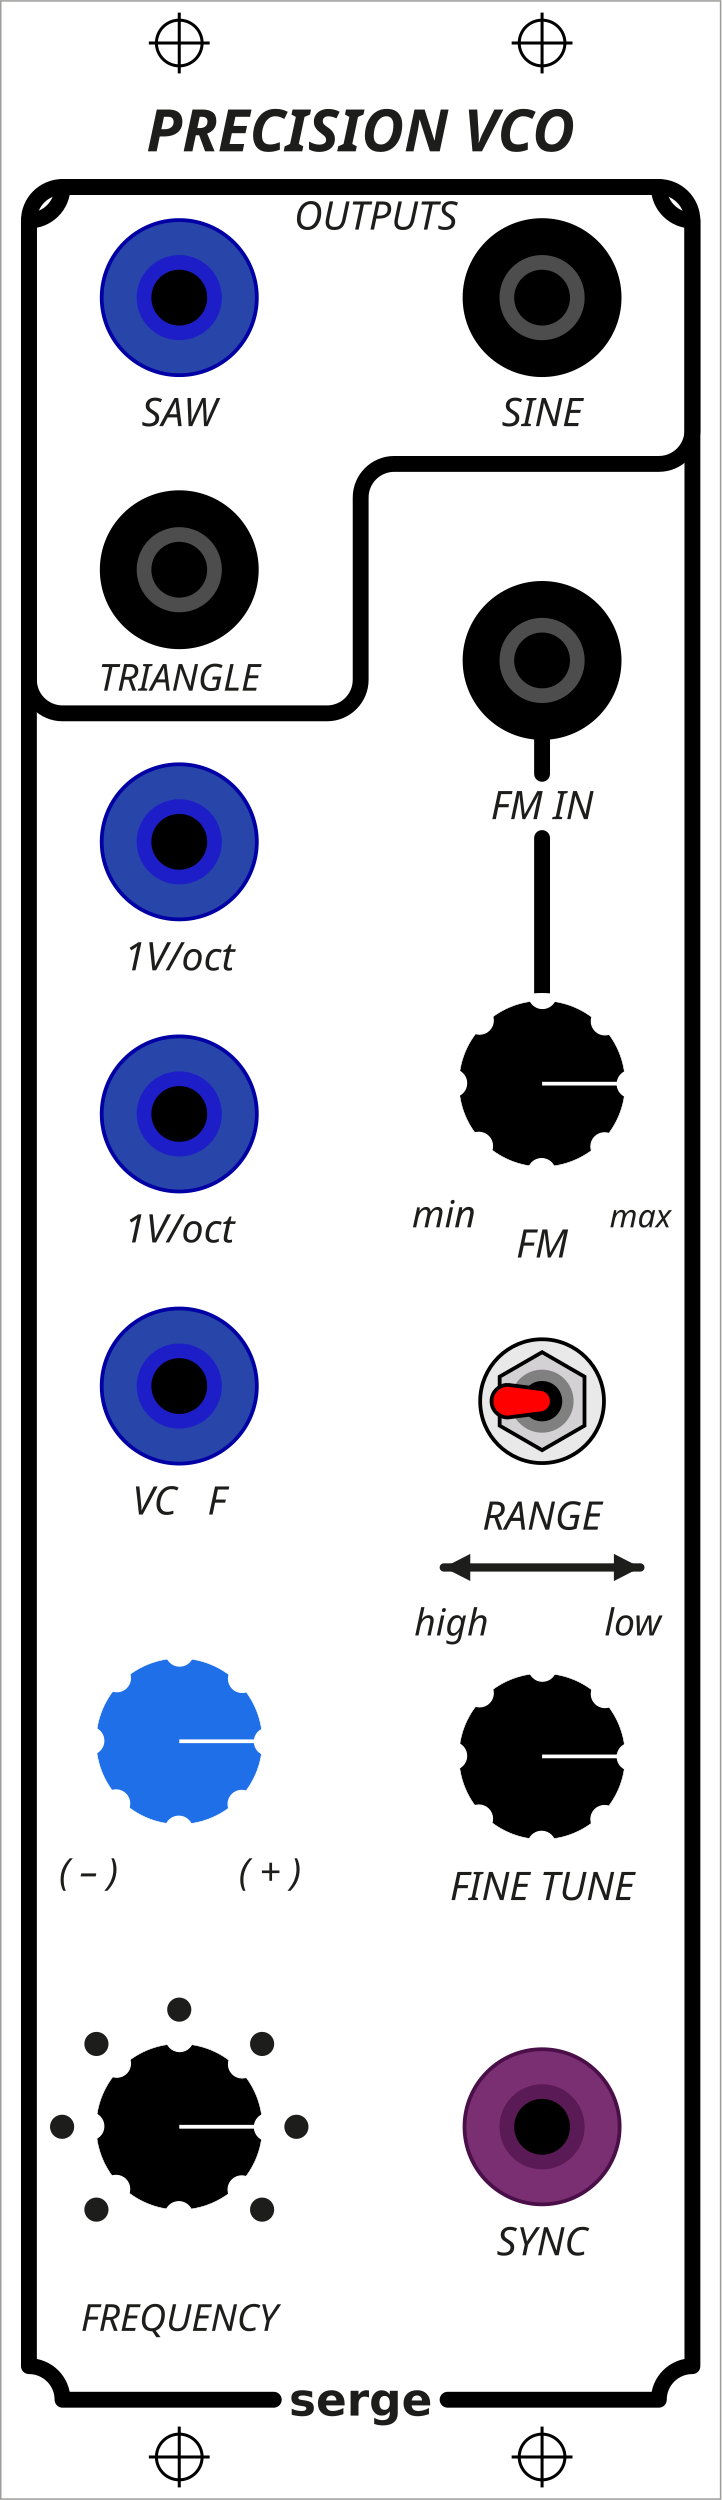
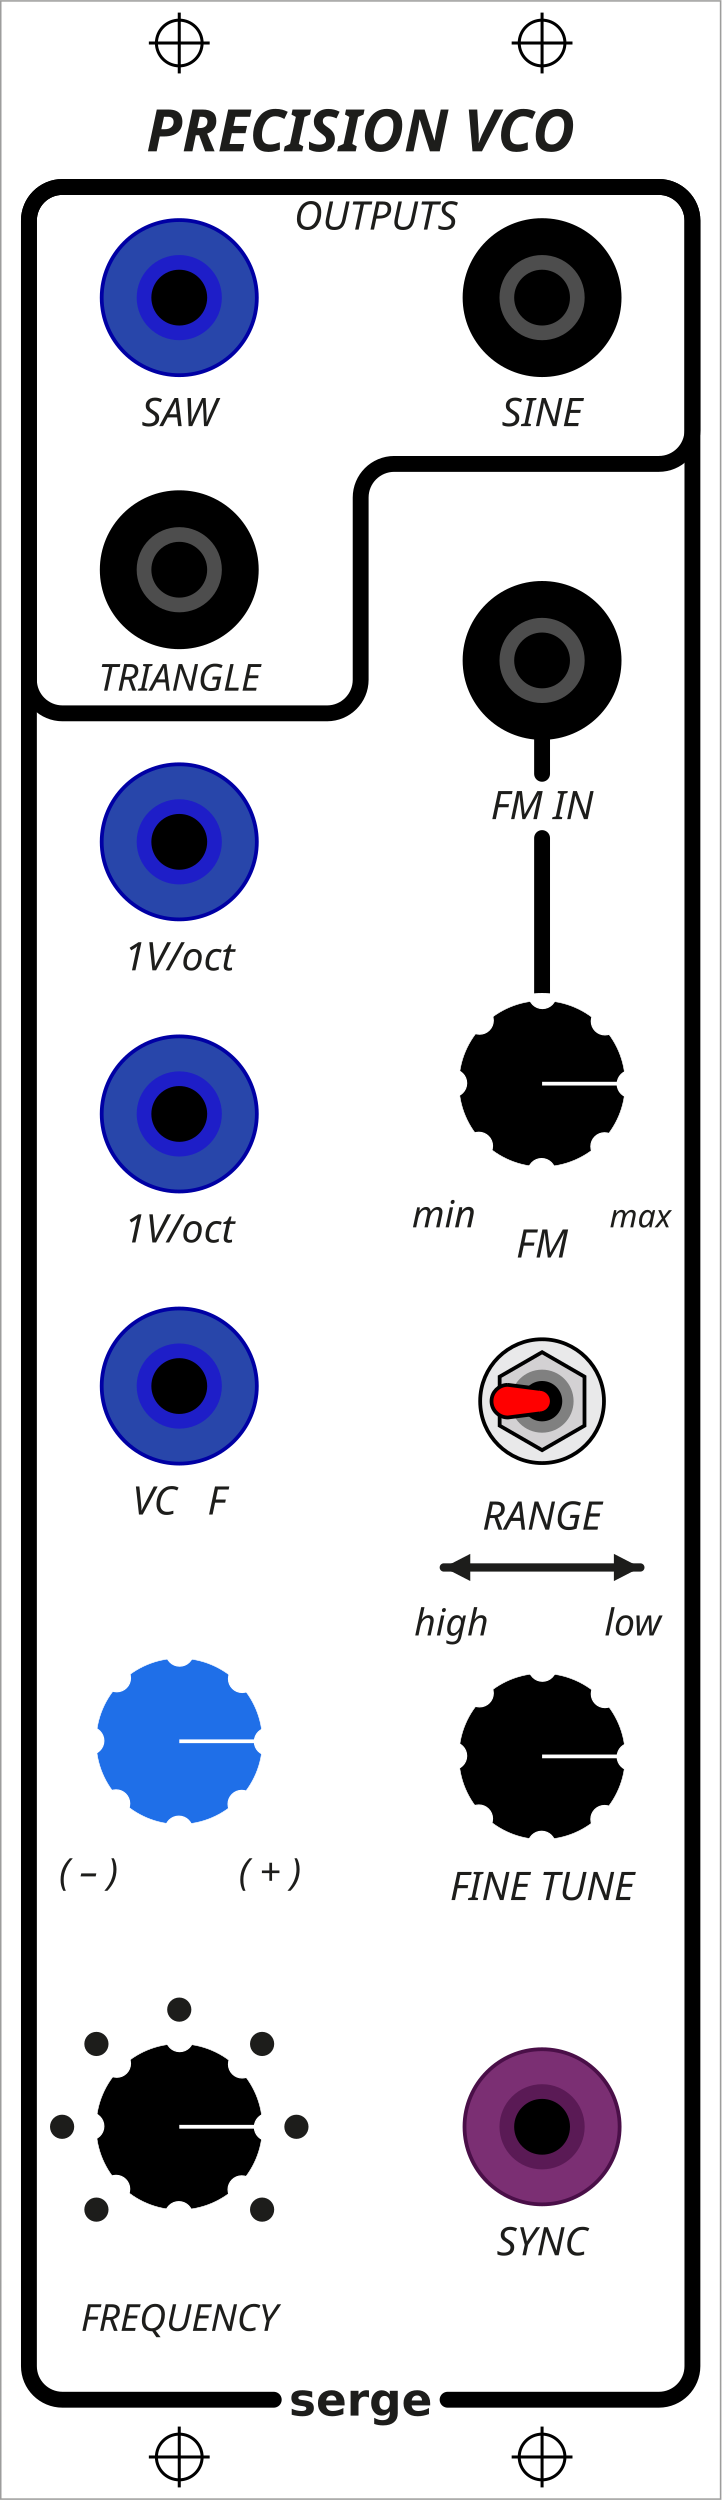
<svg xmlns="http://www.w3.org/2000/svg" xmlns:xlink="http://www.w3.org/1999/xlink" viewBox="0 0 190.866 661.417" height="6.89in" width="1.988in" xml:space="preserve" id="svg-serge" version="1.1">
  <defs id="defs-serge">
    <clipPath id="XMLID_3_-2-2-8-3-0-1-2">
      <use id="use7823-3-2-4-9-0-0" xlink:href="#XMLID_1_" x="0" y="0" width="100%" height="100%" />
    </clipPath>
    <circle id="XMLID_1_" cx="20.975" cy="20.926" r="18.024" />
  </defs>
  <g id="layer-Background">
    <rect id="background-white" x="0" y="0" width="190.866" height="661.417" style="fill:#ffffff;fill-opacity:1;stroke:none" />
    <rect x="0.2" y="0.2" width="190.466" height="661.017" style="fill:none;stroke:#9d9d9c;stroke-width:0.4" />
  </g>
  <g id="layer-Linework" transform="translate(-48.5669 -5.2913)">
-     <path d="M 167.000,640.221 L 222.890,640.221 A 8.89,8.89 0 0 1 231.780,631.332 L 231.780,63.611 A 8.89,8.89 0 0 1 222.890,54.721 L 65.110,54.721 A 8.89,8.89 0 0 1 56.220,63.611 L 56.220,631.332 A 8.89,8.89 0 0 1 65.110,640.221 L 121.000,640.221" style="display:inline;fill:none;stroke:#000000;stroke-width:4.2;stroke-linecap:round;stroke-linejoin:round" />
+     <path d="M 167.000,640.221 L 222.890,640.221 A 8.89,8.89 0 0 0 231.780,631.332 L 231.780,63.611 A 8.89,8.89 0 0 0 222.890,54.721 L 65.110,54.721 A 8.89,8.89 0 0 0 56.220,63.611 L 56.220,631.332 A 8.89,8.89 0 0 0 65.110,640.221 L 121.000,640.221" style="display:inline;fill:none;stroke:#000000;stroke-width:4.2;stroke-linecap:round;stroke-linejoin:round" />
    <text x="144.000" y="644.421" style="font-family:'Futura','Century Gothic','DejaVu Sans',sans-serif;font-weight:bold;font-size:12px;text-anchor:middle;fill:#1d1d1b">serge</text>
    <text x="144.0" y="45.291" style="font-variant:normal;font-weight:bold;font-stretch:normal;font-size:15.5px;font-family:Futura;-inkscape-font-specification:'Futura Bold';font-variant-ligatures:normal;font-variant-caps:normal;font-variant-numeric:normal;font-variant-east-asian:normal;text-align:center;writing-mode:lr-tb;text-anchor:middle;display:inline;fill:#1d1d1b;fill-opacity:1;fill-rule:nonzero;stroke:none;stroke-width:1.332;font-style:oblique">PRECISION VCO</text>
    <path d="M 56.22,63.611 A 8.89,8.89 0 0 1 65.11,54.721 L 222.89,54.721 A 8.89,8.89 0 0 1 231.78,63.611 L 231.78,119.11 A 8.89,8.89 0 0 1 222.89,128 L 152.89,128 A 8.89,8.89 0 0 0 144,136.89 L 144,185.11 A 8.89,8.89 0 0 1 135.11,194 L 65.11,194 A 8.89,8.89 0 0 1 56.22,185.11 Z" style="display:inline;fill:none;stroke:#000000;stroke-width:4.2;stroke-linecap:round;stroke-linejoin:round" />
    <text x="148.0" y="66" style="font-variant:normal;font-weight:normal;font-stretch:normal;font-size:10.42px;font-family:Futura;-inkscape-font-specification:'Futura Bold';font-variant-ligatures:normal;font-variant-caps:normal;font-variant-numeric:normal;font-variant-east-asian:normal;text-align:center;writing-mode:lr-tb;text-anchor:middle;display:inline;fill:#1d1d1b;fill-opacity:1;fill-rule:nonzero;stroke:none;stroke-width:1.332;font-style:oblique">OUTPUTS</text>
    <text x="96.0" y="118" style="font-variant:normal;font-weight:normal;font-stretch:normal;font-size:10.42px;font-family:Futura;-inkscape-font-specification:'Futura Bold';font-variant-ligatures:normal;font-variant-caps:normal;font-variant-numeric:normal;font-variant-east-asian:normal;text-align:center;writing-mode:lr-tb;text-anchor:middle;display:inline;fill:#1d1d1b;fill-opacity:1;fill-rule:nonzero;stroke:none;stroke-width:1.332;font-style:oblique">SAW</text>
    <text x="192.0" y="118" style="font-variant:normal;font-weight:normal;font-stretch:normal;font-size:10.42px;font-family:Futura;-inkscape-font-specification:'Futura Bold';font-variant-ligatures:normal;font-variant-caps:normal;font-variant-numeric:normal;font-variant-east-asian:normal;text-align:center;writing-mode:lr-tb;text-anchor:middle;display:inline;fill:#1d1d1b;fill-opacity:1;fill-rule:nonzero;stroke:none;stroke-width:1.332;font-style:oblique">SINE</text>
    <text x="96.0" y="188" style="font-variant:normal;font-weight:normal;font-stretch:normal;font-size:9.87px;font-family:Futura;-inkscape-font-specification:'Futura Bold';font-variant-ligatures:normal;font-variant-caps:normal;font-variant-numeric:normal;font-variant-east-asian:normal;text-align:center;writing-mode:lr-tb;text-anchor:middle;display:inline;fill:#1d1d1b;fill-opacity:1;fill-rule:nonzero;stroke:none;stroke-width:1.332;font-style:oblique">TRIANGLE</text>
    <text x="96.0" y="262" style="font-variant:normal;font-weight:normal;font-stretch:normal;font-size:10.42px;font-family:Futura;-inkscape-font-specification:'Futura Bold';font-variant-ligatures:normal;font-variant-caps:normal;font-variant-numeric:normal;font-variant-east-asian:normal;text-align:center;writing-mode:lr-tb;text-anchor:middle;display:inline;fill:#1d1d1b;fill-opacity:1;fill-rule:nonzero;stroke:none;stroke-width:1.332;font-style:oblique">1V/oct</text>
    <text x="96.0" y="334" style="font-variant:normal;font-weight:normal;font-stretch:normal;font-size:10.42px;font-family:Futura;-inkscape-font-specification:'Futura Bold';font-variant-ligatures:normal;font-variant-caps:normal;font-variant-numeric:normal;font-variant-east-asian:normal;text-align:center;writing-mode:lr-tb;text-anchor:middle;display:inline;fill:#1d1d1b;fill-opacity:1;fill-rule:nonzero;stroke:none;stroke-width:1.332;font-style:oblique">1V/oct</text>
    <text x="96.0" y="406" style="font-variant:normal;font-weight:normal;font-stretch:normal;font-size:10.42px;font-family:Futura;-inkscape-font-specification:'Futura Bold';font-variant-ligatures:normal;font-variant-caps:normal;font-variant-numeric:normal;font-variant-east-asian:normal;text-align:center;writing-mode:lr-tb;text-anchor:middle;display:inline;fill:#1d1d1b;fill-opacity:1;fill-rule:nonzero;stroke:none;stroke-width:1.332;font-style:oblique">VC   F</text>
    <path d="M 192.000,194.518 L 192.000,210.000" style="display:inline;fill:none;stroke:#000000;stroke-width:4.2;stroke-linecap:round;stroke-linejoin:round;stroke-dasharray:none;stroke-opacity:1" />
    <text x="192.0" y="222" style="font-variant:normal;font-weight:normal;font-stretch:normal;font-size:10.42px;font-family:Futura;-inkscape-font-specification:'Futura Bold';font-variant-ligatures:normal;font-variant-caps:normal;font-variant-numeric:normal;font-variant-east-asian:normal;text-align:center;writing-mode:lr-tb;text-anchor:middle;display:inline;fill:#1d1d1b;fill-opacity:1;fill-rule:nonzero;stroke:none;stroke-width:1.332;font-style:oblique">FM IN</text>
    <path d="M 192.000,227.000 L 192.000,279.372" style="display:inline;fill:none;stroke:#000000;stroke-width:4.2;stroke-linecap:round;stroke-linejoin:round;stroke-dasharray:none;stroke-opacity:1" />
    <text x="166.0" y="330" style="font-variant:normal;font-weight:normal;font-stretch:normal;font-size:9.87px;font-family:Futura;-inkscape-font-specification:'Futura Bold';font-variant-ligatures:normal;font-variant-caps:normal;font-variant-numeric:normal;font-variant-east-asian:normal;text-align:center;writing-mode:lr-tb;text-anchor:middle;display:inline;fill:#1d1d1b;fill-opacity:1;fill-rule:nonzero;stroke:none;stroke-width:1.332;font-style:oblique">min</text>
    <text x="192.0" y="338" style="font-variant:normal;font-weight:normal;font-stretch:normal;font-size:10.42px;font-family:Futura;-inkscape-font-specification:'Futura Bold';font-variant-ligatures:normal;font-variant-caps:normal;font-variant-numeric:normal;font-variant-east-asian:normal;text-align:center;writing-mode:lr-tb;text-anchor:middle;display:inline;fill:#1d1d1b;fill-opacity:1;fill-rule:nonzero;stroke:none;stroke-width:1.332;font-style:oblique">FM</text>
    <text x="218.0" y="330" style="font-variant:normal;font-weight:normal;font-stretch:normal;font-size:8.47px;font-family:Futura;-inkscape-font-specification:'Futura Bold';font-variant-ligatures:normal;font-variant-caps:normal;font-variant-numeric:normal;font-variant-east-asian:normal;text-align:center;writing-mode:lr-tb;text-anchor:middle;display:inline;fill:#1d1d1b;fill-opacity:1;fill-rule:nonzero;stroke:none;stroke-width:1.332;font-style:oblique">max</text>
    <text x="192.0" y="410" style="font-variant:normal;font-weight:normal;font-stretch:normal;font-size:10.42px;font-family:Futura;-inkscape-font-specification:'Futura Bold';font-variant-ligatures:normal;font-variant-caps:normal;font-variant-numeric:normal;font-variant-east-asian:normal;text-align:center;writing-mode:lr-tb;text-anchor:middle;display:inline;fill:#1d1d1b;fill-opacity:1;fill-rule:nonzero;stroke:none;stroke-width:1.332;font-style:oblique">RANGE</text>
    <path d="M 166.00,420.00 L 218.00,420.00" style="display:inline;fill:none;stroke:#1d1d1b;stroke-width:2.2;stroke-linecap:round;stroke-linejoin:round" />
    <path d="M 218.00,420.00 L 211.00,423.60 L 211.00,416.40 Z" style="fill:#1d1d1b;stroke:none" />
    <path d="M 166.00,420.00 L 173.00,416.40 L 173.00,423.60 Z" style="fill:#1d1d1b;stroke:none" />
    <text x="168.0" y="438" style="font-variant:normal;font-weight:normal;font-stretch:normal;font-size:9.87px;font-family:Futura;-inkscape-font-specification:'Futura Bold';font-variant-ligatures:normal;font-variant-caps:normal;font-variant-numeric:normal;font-variant-east-asian:normal;text-align:center;writing-mode:lr-tb;text-anchor:middle;display:inline;fill:#1d1d1b;fill-opacity:1;fill-rule:nonzero;stroke:none;stroke-width:1.332;font-style:oblique">high</text>
    <text x="216.0" y="438" style="font-variant:normal;font-weight:normal;font-stretch:normal;font-size:9.87px;font-family:Futura;-inkscape-font-specification:'Futura Bold';font-variant-ligatures:normal;font-variant-caps:normal;font-variant-numeric:normal;font-variant-east-asian:normal;text-align:center;writing-mode:lr-tb;text-anchor:middle;display:inline;fill:#1d1d1b;fill-opacity:1;fill-rule:nonzero;stroke:none;stroke-width:1.332;font-style:oblique">low</text>
    <text x="72.0" y="504" style="font-variant:normal;font-weight:normal;font-stretch:normal;font-size:9.87px;font-family:Futura;-inkscape-font-specification:'Futura Bold';font-variant-ligatures:normal;font-variant-caps:normal;font-variant-numeric:normal;font-variant-east-asian:normal;text-align:center;writing-mode:lr-tb;text-anchor:middle;display:inline;fill:#1d1d1b;fill-opacity:1;fill-rule:nonzero;stroke:none;stroke-width:1.332;font-style:oblique">( – )</text>
    <text x="120.0" y="504" style="font-variant:normal;font-weight:normal;font-stretch:normal;font-size:9.87px;font-family:Futura;-inkscape-font-specification:'Futura Bold';font-variant-ligatures:normal;font-variant-caps:normal;font-variant-numeric:normal;font-variant-east-asian:normal;text-align:center;writing-mode:lr-tb;text-anchor:middle;display:inline;fill:#1d1d1b;fill-opacity:1;fill-rule:nonzero;stroke:none;stroke-width:1.332;font-style:oblique">( + )</text>
    <text x="192.0" y="508" style="font-variant:normal;font-weight:normal;font-stretch:normal;font-size:10.42px;font-family:Futura;-inkscape-font-specification:'Futura Bold';font-variant-ligatures:normal;font-variant-caps:normal;font-variant-numeric:normal;font-variant-east-asian:normal;text-align:center;writing-mode:lr-tb;text-anchor:middle;display:inline;fill:#1d1d1b;fill-opacity:1;fill-rule:nonzero;stroke:none;stroke-width:1.332;font-style:oblique">FINE TUNE</text>
    <circle cx="74.08" cy="589.92" r="3.2" style="fill:#1d1d1b;stroke:none" />
    <circle cx="65.00" cy="568.00" r="3.2" style="fill:#1d1d1b;stroke:none" />
    <circle cx="74.08" cy="546.08" r="3.2" style="fill:#1d1d1b;stroke:none" />
    <circle cx="96.00" cy="537.00" r="3.2" style="fill:#1d1d1b;stroke:none" />
    <circle cx="117.92" cy="546.08" r="3.2" style="fill:#1d1d1b;stroke:none" />
    <circle cx="127.00" cy="568.00" r="3.2" style="fill:#1d1d1b;stroke:none" />
    <circle cx="117.92" cy="589.92" r="3.2" style="fill:#1d1d1b;stroke:none" />
    <text x="96.0" y="622" style="font-variant:normal;font-weight:normal;font-stretch:normal;font-size:9.87px;font-family:Futura;-inkscape-font-specification:'Futura Bold';font-variant-ligatures:normal;font-variant-caps:normal;font-variant-numeric:normal;font-variant-east-asian:normal;text-align:center;writing-mode:lr-tb;text-anchor:middle;display:inline;fill:#1d1d1b;fill-opacity:1;fill-rule:nonzero;stroke:none;stroke-width:1.332;font-style:oblique">FREQUENCY</text>
    <text x="192.0" y="602" style="font-variant:normal;font-weight:normal;font-stretch:normal;font-size:10.42px;font-family:Futura;-inkscape-font-specification:'Futura Bold';font-variant-ligatures:normal;font-variant-caps:normal;font-variant-numeric:normal;font-variant-east-asian:normal;text-align:center;writing-mode:lr-tb;text-anchor:middle;display:inline;fill:#1d1d1b;fill-opacity:1;fill-rule:nonzero;stroke:none;stroke-width:1.332;font-style:oblique">SYNC</text>
  </g>
  <g id="layer-XXX" transform="translate(-48.5669 -5.2913)">
    <g transform="matrix(1,0,0,1,-95.95958,-72.1832)">
      <g style="display:inline" id="g46362-5-5-s1" transform="matrix(1.333333,0,0,-1.333333,-192.0404,468.1833)">
        <g transform="matrix(1,0,0,0.997611,0,504)" id="g46352-9-9-s1">
          <path id="path46350-9-1-s1" style="fill:none;stroke:#1d1d1b;stroke-width:1.802;stroke-linecap:butt;stroke-linejoin:miter;stroke-miterlimit:8.825;stroke-dasharray:none;stroke-opacity:1" d="m 282.828,-265.474 10.344,-10.345" />
        </g>
        <g id="g46360-2-3-s1">
          <g id="g46358-5-2-s1">
            <g transform="matrix(1,0,0,0.997611,0,504)" id="g46356-6-0-s1">
              <path id="path46354-1-9-s1" style="fill:none;stroke:#1d1d1b;stroke-width:1.802;stroke-linecap:butt;stroke-linejoin:miter;stroke-miterlimit:8.825;stroke-dasharray:none;stroke-opacity:1" d="m 293.172,-265.474 -10.344,-10.345" />
            </g>
          </g>
        </g>
      </g>
    </g>
    <g transform="matrix(1,0,0,1,0.04042,-72.1832)">
      <g style="display:inline" id="g46362-5-5-s3" transform="matrix(1.333333,0,0,-1.333333,-192.0404,468.1833)">
        <g transform="matrix(1,0,0,0.997611,0,504)" id="g46352-9-9-s3">
          <path id="path46350-9-1-s3" style="fill:none;stroke:#1d1d1b;stroke-width:1.802;stroke-linecap:butt;stroke-linejoin:miter;stroke-miterlimit:8.825;stroke-dasharray:none;stroke-opacity:1" d="m 282.828,-265.474 10.344,-10.345" />
        </g>
        <g id="g46360-2-3-s3">
          <g id="g46358-5-2-s3">
            <g transform="matrix(1,0,0,0.997611,0,504)" id="g46356-6-0-s3">
              <path id="path46354-1-9-s3" style="fill:none;stroke:#1d1d1b;stroke-width:1.802;stroke-linecap:butt;stroke-linejoin:miter;stroke-miterlimit:8.825;stroke-dasharray:none;stroke-opacity:1" d="m 293.172,-265.474 -10.344,-10.345" />
            </g>
          </g>
        </g>
      </g>
    </g>
    <g transform="matrix(1,0,0,1,-95.95958,-0.183198)">
      <g style="display:inline" id="g46362-5-5-s5" transform="matrix(1.333333,0,0,-1.333333,-192.0404,468.1833)">
        <g transform="matrix(1,0,0,0.997611,0,504)" id="g46352-9-9-s5">
          <path id="path46350-9-1-s5" style="fill:none;stroke:#1d1d1b;stroke-width:1.802;stroke-linecap:butt;stroke-linejoin:miter;stroke-miterlimit:8.825;stroke-dasharray:none;stroke-opacity:1" d="m 282.828,-265.474 10.344,-10.345" />
        </g>
        <g id="g46360-2-3-s5">
          <g id="g46358-5-2-s5">
            <g transform="matrix(1,0,0,0.997611,0,504)" id="g46356-6-0-s5">
              <path id="path46354-1-9-s5" style="fill:none;stroke:#1d1d1b;stroke-width:1.802;stroke-linecap:butt;stroke-linejoin:miter;stroke-miterlimit:8.825;stroke-dasharray:none;stroke-opacity:1" d="m 293.172,-265.474 -10.344,-10.345" />
            </g>
          </g>
        </g>
      </g>
    </g>
    <g transform="matrix(1,0,0,1,-95.95958,71.8168)">
      <g style="display:inline" id="g46362-5-5-s7" transform="matrix(1.333333,0,0,-1.333333,-192.0404,468.1833)">
        <g transform="matrix(1,0,0,0.997611,0,504)" id="g46352-9-9-s7">
          <path id="path46350-9-1-s7" style="fill:none;stroke:#1d1d1b;stroke-width:1.802;stroke-linecap:butt;stroke-linejoin:miter;stroke-miterlimit:8.825;stroke-dasharray:none;stroke-opacity:1" d="m 282.828,-265.474 10.344,-10.345" />
        </g>
        <g id="g46360-2-3-s7">
          <g id="g46358-5-2-s7">
            <g transform="matrix(1,0,0,0.997611,0,504)" id="g46356-6-0-s7">
              <path id="path46354-1-9-s7" style="fill:none;stroke:#1d1d1b;stroke-width:1.802;stroke-linecap:butt;stroke-linejoin:miter;stroke-miterlimit:8.825;stroke-dasharray:none;stroke-opacity:1" d="m 293.172,-265.474 -10.344,-10.345" />
            </g>
          </g>
        </g>
      </g>
    </g>
    <g transform="matrix(1,0,0,1,-95.95958,143.8168)">
      <g style="display:inline" id="g46362-5-5-s9" transform="matrix(1.333333,0,0,-1.333333,-192.0404,468.1833)">
        <g transform="matrix(1,0,0,0.997611,0,504)" id="g46352-9-9-s9">
          <path id="path46350-9-1-s9" style="fill:none;stroke:#1d1d1b;stroke-width:1.802;stroke-linecap:butt;stroke-linejoin:miter;stroke-miterlimit:8.825;stroke-dasharray:none;stroke-opacity:1" d="m 282.828,-265.474 10.344,-10.345" />
        </g>
        <g id="g46360-2-3-s9">
          <g id="g46358-5-2-s9">
            <g transform="matrix(1,0,0,0.997611,0,504)" id="g46356-6-0-s9">
              <path id="path46354-1-9-s9" style="fill:none;stroke:#1d1d1b;stroke-width:1.802;stroke-linecap:butt;stroke-linejoin:miter;stroke-miterlimit:8.825;stroke-dasharray:none;stroke-opacity:1" d="m 293.172,-265.474 -10.344,-10.345" />
            </g>
          </g>
        </g>
      </g>
    </g>
    <g transform="matrix(1,0,0,1,-95.95958,215.8168)">
      <g style="display:inline" id="g46362-5-5-s11" transform="matrix(1.333333,0,0,-1.333333,-192.0404,468.1833)">
        <g transform="matrix(1,0,0,0.997611,0,504)" id="g46352-9-9-s11">
          <path id="path46350-9-1-s11" style="fill:none;stroke:#1d1d1b;stroke-width:1.802;stroke-linecap:butt;stroke-linejoin:miter;stroke-miterlimit:8.825;stroke-dasharray:none;stroke-opacity:1" d="m 282.828,-265.474 10.344,-10.345" />
        </g>
        <g id="g46360-2-3-s11">
          <g id="g46358-5-2-s11">
            <g transform="matrix(1,0,0,0.997611,0,504)" id="g46356-6-0-s11">
              <path id="path46354-1-9-s11" style="fill:none;stroke:#1d1d1b;stroke-width:1.802;stroke-linecap:butt;stroke-linejoin:miter;stroke-miterlimit:8.825;stroke-dasharray:none;stroke-opacity:1" d="m 293.172,-265.474 -10.344,-10.345" />
            </g>
          </g>
        </g>
      </g>
    </g>
    <g transform="matrix(1,0,0,1,0.04042,23.8168)">
      <g style="display:inline" id="g46362-5-5-s13" transform="matrix(1.333333,0,0,-1.333333,-192.0404,468.1833)">
        <g transform="matrix(1,0,0,0.997611,0,504)" id="g46352-9-9-s13">
          <path id="path46350-9-1-s13" style="fill:none;stroke:#1d1d1b;stroke-width:1.802;stroke-linecap:butt;stroke-linejoin:miter;stroke-miterlimit:8.825;stroke-dasharray:none;stroke-opacity:1" d="m 282.828,-265.474 10.344,-10.345" />
        </g>
        <g id="g46360-2-3-s13">
          <g id="g46358-5-2-s13">
            <g transform="matrix(1,0,0,0.997611,0,504)" id="g46356-6-0-s13">
              <path id="path46354-1-9-s13" style="fill:none;stroke:#1d1d1b;stroke-width:1.802;stroke-linecap:butt;stroke-linejoin:miter;stroke-miterlimit:8.825;stroke-dasharray:none;stroke-opacity:1" d="m 293.172,-265.474 -10.344,-10.345" />
            </g>
          </g>
        </g>
      </g>
    </g>
    <g transform="matrix(1,0,0,1,0.04042,135.8168)">
      <g style="display:inline" id="g46362-5-5-s15" transform="matrix(1.333333,0,0,-1.333333,-192.0404,468.1833)">
        <g transform="matrix(1,0,0,0.997611,0,504)" id="g46352-9-9-s15">
          <path id="path46350-9-1-s15" style="fill:none;stroke:#1d1d1b;stroke-width:1.802;stroke-linecap:butt;stroke-linejoin:miter;stroke-miterlimit:8.825;stroke-dasharray:none;stroke-opacity:1" d="m 282.828,-265.474 10.344,-10.345" />
        </g>
        <g id="g46360-2-3-s15">
          <g id="g46358-5-2-s15">
            <g transform="matrix(1,0,0,0.997611,0,504)" id="g46356-6-0-s15">
              <path id="path46354-1-9-s15" style="fill:none;stroke:#1d1d1b;stroke-width:1.802;stroke-linecap:butt;stroke-linejoin:miter;stroke-miterlimit:8.825;stroke-dasharray:none;stroke-opacity:1" d="m 293.172,-265.474 -10.344,-10.345" />
            </g>
          </g>
        </g>
      </g>
    </g>
    <g transform="matrix(1,0,0,1,0.04042,219.8168)">
      <g style="display:inline" id="g46362-5-5-s17" transform="matrix(1.333333,0,0,-1.333333,-192.0404,468.1833)">
        <g transform="matrix(1,0,0,0.997611,0,504)" id="g46352-9-9-s17">
          <path id="path46350-9-1-s17" style="fill:none;stroke:#1d1d1b;stroke-width:1.802;stroke-linecap:butt;stroke-linejoin:miter;stroke-miterlimit:8.825;stroke-dasharray:none;stroke-opacity:1" d="m 282.828,-265.474 10.344,-10.345" />
        </g>
        <g id="g46360-2-3-s17">
          <g id="g46358-5-2-s17">
            <g transform="matrix(1,0,0,0.997611,0,504)" id="g46356-6-0-s17">
              <path id="path46354-1-9-s17" style="fill:none;stroke:#1d1d1b;stroke-width:1.802;stroke-linecap:butt;stroke-linejoin:miter;stroke-miterlimit:8.825;stroke-dasharray:none;stroke-opacity:1" d="m 293.172,-265.474 -10.344,-10.345" />
            </g>
          </g>
        </g>
      </g>
    </g>
    <g transform="matrix(1,0,0,1,-95.95958,309.8168)">
      <g style="display:inline" id="g46362-5-5-s19" transform="matrix(1.333333,0,0,-1.333333,-192.0404,468.1833)">
        <g transform="matrix(1,0,0,0.997611,0,504)" id="g46352-9-9-s19">
          <path id="path46350-9-1-s19" style="fill:none;stroke:#1d1d1b;stroke-width:1.802;stroke-linecap:butt;stroke-linejoin:miter;stroke-miterlimit:8.825;stroke-dasharray:none;stroke-opacity:1" d="m 282.828,-265.474 10.344,-10.345" />
        </g>
        <g id="g46360-2-3-s19">
          <g id="g46358-5-2-s19">
            <g transform="matrix(1,0,0,0.997611,0,504)" id="g46356-6-0-s19">
              <path id="path46354-1-9-s19" style="fill:none;stroke:#1d1d1b;stroke-width:1.802;stroke-linecap:butt;stroke-linejoin:miter;stroke-miterlimit:8.825;stroke-dasharray:none;stroke-opacity:1" d="m 293.172,-265.474 -10.344,-10.345" />
            </g>
          </g>
        </g>
      </g>
    </g>
    <g transform="matrix(1,0,0,1,0.04042,313.8168)">
      <g style="display:inline" id="g46362-5-5-s21" transform="matrix(1.333333,0,0,-1.333333,-192.0404,468.1833)">
        <g transform="matrix(1,0,0,0.997611,0,504)" id="g46352-9-9-s21">
          <path id="path46350-9-1-s21" style="fill:none;stroke:#1d1d1b;stroke-width:1.802;stroke-linecap:butt;stroke-linejoin:miter;stroke-miterlimit:8.825;stroke-dasharray:none;stroke-opacity:1" d="m 282.828,-265.474 10.344,-10.345" />
        </g>
        <g id="g46360-2-3-s21">
          <g id="g46358-5-2-s21">
            <g transform="matrix(1,0,0,0.997611,0,504)" id="g46356-6-0-s21">
              <path id="path46354-1-9-s21" style="fill:none;stroke:#1d1d1b;stroke-width:1.802;stroke-linecap:butt;stroke-linejoin:miter;stroke-miterlimit:8.825;stroke-dasharray:none;stroke-opacity:1" d="m 293.172,-265.474 -10.344,-10.345" />
            </g>
          </g>
        </g>
      </g>
    </g>
    <g transform="matrix(1,0,0,1,-95.95958,411.8168)">
      <g style="display:inline" id="g46362-5-5-s23" transform="matrix(1.333333,0,0,-1.333333,-192.0404,468.1833)">
        <g transform="matrix(1,0,0,0.997611,0,504)" id="g46352-9-9-s23">
          <path id="path46350-9-1-s23" style="fill:none;stroke:#1d1d1b;stroke-width:1.802;stroke-linecap:butt;stroke-linejoin:miter;stroke-miterlimit:8.825;stroke-dasharray:none;stroke-opacity:1" d="m 282.828,-265.474 10.344,-10.345" />
        </g>
        <g id="g46360-2-3-s23">
          <g id="g46358-5-2-s23">
            <g transform="matrix(1,0,0,0.997611,0,504)" id="g46356-6-0-s23">
              <path id="path46354-1-9-s23" style="fill:none;stroke:#1d1d1b;stroke-width:1.802;stroke-linecap:butt;stroke-linejoin:miter;stroke-miterlimit:8.825;stroke-dasharray:none;stroke-opacity:1" d="m 293.172,-265.474 -10.344,-10.345" />
            </g>
          </g>
        </g>
      </g>
    </g>
    <g transform="matrix(1,0,0,1,0.04042,411.8168)">
      <g style="display:inline" id="g46362-5-5-s25" transform="matrix(1.333333,0,0,-1.333333,-192.0404,468.1833)">
        <g transform="matrix(1,0,0,0.997611,0,504)" id="g46352-9-9-s25">
          <path id="path46350-9-1-s25" style="fill:none;stroke:#1d1d1b;stroke-width:1.802;stroke-linecap:butt;stroke-linejoin:miter;stroke-miterlimit:8.825;stroke-dasharray:none;stroke-opacity:1" d="m 282.828,-265.474 10.344,-10.345" />
        </g>
        <g id="g46360-2-3-s25">
          <g id="g46358-5-2-s25">
            <g transform="matrix(1,0,0,0.997611,0,504)" id="g46356-6-0-s25">
              <path id="path46354-1-9-s25" style="fill:none;stroke:#1d1d1b;stroke-width:1.802;stroke-linecap:butt;stroke-linejoin:miter;stroke-miterlimit:8.825;stroke-dasharray:none;stroke-opacity:1" d="m 293.172,-265.474 -10.344,-10.345" />
            </g>
          </g>
        </g>
      </g>
    </g>
    <g>
      <circle cx="96.000" cy="16.630" r="6.047" style="fill:none;stroke:#000000;stroke-width:0.8" />
      <path d="M 87.953,16.630 L 104.047,16.630 M 96.000,8.583 L 96.000,24.677" style="fill:none;stroke:#000000;stroke-width:0.8" />
    </g>
    <g>
      <circle cx="96.000" cy="655.370" r="6.047" style="fill:none;stroke:#000000;stroke-width:0.8" />
      <path d="M 87.953,655.370 L 104.047,655.370 M 96.000,647.323 L 96.000,663.417" style="fill:none;stroke:#000000;stroke-width:0.8" />
    </g>
    <g>
      <circle cx="192.000" cy="16.630" r="6.047" style="fill:none;stroke:#000000;stroke-width:0.8" />
      <path d="M 183.953,16.630 L 200.047,16.630 M 192.000,8.583 L 192.000,24.677" style="fill:none;stroke:#000000;stroke-width:0.8" />
    </g>
    <g>
      <circle cx="192.000" cy="655.370" r="6.047" style="fill:none;stroke:#000000;stroke-width:0.8" />
      <path d="M 183.953,655.370 L 200.047,655.370 M 192.000,647.323 L 192.000,663.417" style="fill:none;stroke:#000000;stroke-width:0.8" />
    </g>
  </g>
  <g id="layer-Jacks-Knobs" transform="translate(-48.5669 -5.2913)">
    <g transform="matrix(1,0,0,1,2e-06,-0.183199)">
      <g style="display:inline;stroke-width:0.772" transform="matrix(1.295707,0,0,1.295707,-137.2273,-242.335)" id="g46558-0-6-5-3-8-8-s2">
        <g style="stroke-width:0.772" id="g46552-9-9-6-7-1-4-s2">
          <path id="path46550-8-0-4-0-6-3-s2" style="fill:#2846aa;stroke:#0000a4;stroke-width:0.772" d="M 195.84,252 A 15.84,15.84 0 0 1 180,267.84 15.84,15.84 0 0 1 164.16,252 15.84,15.84 0 0 1 180,236.16 15.84,15.84 0 0 1 195.84,252" />
        </g>
        <g style="stroke-width:0.772" id="g46556-9-1-8-0-3-1-s2">
          <path id="path46554-4-0-0-6-8-2-s2" style="stroke:#1e1ec8;stroke-width:3" d="m 187.2,252 a 7.2,7.2 0 0 1 -7.2,7.2 7.2,7.2 0 0 1 -7.2,-7.2 7.2,7.2 0 0 1 7.2,-7.2 7.2,7.2 0 0 1 7.2,7.2" />
        </g>
      </g>
    </g>
    <g transform="matrix(1,0,0,1,-47.98307,-35.92704)">
      <g style="display:inline;stroke-width:0.772" transform="matrix(1.295292,0,0,1.295294,6.830493,-113.2258)" id="g46548-2-1-0-s4">
        <g style="stroke-width:0.772" id="g46542-4-3-17-s4">
          <path id="path46540-9-1-1-s4" style="stroke:#000000;stroke-width:0.772" d="M 195.84,180 A 15.84,15.84 0 0 1 180,195.84 15.84,15.84 0 0 1 164.16,180 15.84,15.84 0 0 1 180,164.16 15.84,15.84 0 0 1 195.84,180" />
        </g>
        <g style="stroke-width:0.772" id="g46546-3-1-90-s4">
          <path id="path46544-1-8-4-s4" style="stroke:#4d4d4d;stroke-width:3" d="m 187.2,180 a 7.2,7.2 0 0 1 -7.2,7.2 7.2,7.2 0 0 1 -7.2,-7.2 7.2,7.2 0 0 1 7.2,-7.2 7.2,7.2 0 0 1 7.2,7.2" />
        </g>
      </g>
    </g>
    <g transform="matrix(1,0,0,1,-143.9831,36.07296)">
      <g style="display:inline;stroke-width:0.772" transform="matrix(1.295292,0,0,1.295294,6.830493,-113.2258)" id="g46548-2-1-0-s6">
        <g style="stroke-width:0.772" id="g46542-4-3-17-s6">
          <path id="path46540-9-1-1-s6" style="stroke:#000000;stroke-width:0.772" d="M 195.84,180 A 15.84,15.84 0 0 1 180,195.84 15.84,15.84 0 0 1 164.16,180 15.84,15.84 0 0 1 180,164.16 15.84,15.84 0 0 1 195.84,180" />
        </g>
        <g style="stroke-width:0.772" id="g46546-3-1-90-s6">
          <path id="path46544-1-8-4-s6" style="stroke:#4d4d4d;stroke-width:3" d="m 187.2,180 a 7.2,7.2 0 0 1 -7.2,7.2 7.2,7.2 0 0 1 -7.2,-7.2 7.2,7.2 0 0 1 7.2,-7.2 7.2,7.2 0 0 1 7.2,7.2" />
        </g>
      </g>
    </g>
    <g transform="matrix(1,0,0,1,2e-06,143.8168)">
      <g style="display:inline;stroke-width:0.772" transform="matrix(1.295707,0,0,1.295707,-137.2273,-242.335)" id="g46558-0-6-5-3-8-8-s8">
        <g style="stroke-width:0.772" id="g46552-9-9-6-7-1-4-s8">
          <path id="path46550-8-0-4-0-6-3-s8" style="fill:#2846aa;stroke:#0000a4;stroke-width:0.772" d="M 195.84,252 A 15.84,15.84 0 0 1 180,267.84 15.84,15.84 0 0 1 164.16,252 15.84,15.84 0 0 1 180,236.16 15.84,15.84 0 0 1 195.84,252" />
        </g>
        <g style="stroke-width:0.772" id="g46556-9-1-8-0-3-1-s8">
          <path id="path46554-4-0-0-6-8-2-s8" style="stroke:#1e1ec8;stroke-width:3" d="m 187.2,252 a 7.2,7.2 0 0 1 -7.2,7.2 7.2,7.2 0 0 1 -7.2,-7.2 7.2,7.2 0 0 1 7.2,-7.2 7.2,7.2 0 0 1 7.2,7.2" />
        </g>
      </g>
    </g>
    <g transform="matrix(1,0,0,1,2e-06,215.8168)">
      <g style="display:inline;stroke-width:0.772" transform="matrix(1.295707,0,0,1.295707,-137.2273,-242.335)" id="g46558-0-6-5-3-8-8-s10">
        <g style="stroke-width:0.772" id="g46552-9-9-6-7-1-4-s10">
          <path id="path46550-8-0-4-0-6-3-s10" style="fill:#2846aa;stroke:#0000a4;stroke-width:0.772" d="M 195.84,252 A 15.84,15.84 0 0 1 180,267.84 15.84,15.84 0 0 1 164.16,252 15.84,15.84 0 0 1 180,236.16 15.84,15.84 0 0 1 195.84,252" />
        </g>
        <g style="stroke-width:0.772" id="g46556-9-1-8-0-3-1-s10">
          <path id="path46554-4-0-0-6-8-2-s10" style="stroke:#1e1ec8;stroke-width:3" d="m 187.2,252 a 7.2,7.2 0 0 1 -7.2,7.2 7.2,7.2 0 0 1 -7.2,-7.2 7.2,7.2 0 0 1 7.2,-7.2 7.2,7.2 0 0 1 7.2,7.2" />
        </g>
      </g>
    </g>
    <g transform="matrix(1,0,0,1,2e-06,287.8168)">
      <g style="display:inline;stroke-width:0.772" transform="matrix(1.295707,0,0,1.295707,-137.2273,-242.335)" id="g46558-0-6-5-3-8-8-s12">
        <g style="stroke-width:0.772" id="g46552-9-9-6-7-1-4-s12">
          <path id="path46550-8-0-4-0-6-3-s12" style="fill:#2846aa;stroke:#0000a4;stroke-width:0.772" d="M 195.84,252 A 15.84,15.84 0 0 1 180,267.84 15.84,15.84 0 0 1 164.16,252 15.84,15.84 0 0 1 180,236.16 15.84,15.84 0 0 1 195.84,252" />
        </g>
        <g style="stroke-width:0.772" id="g46556-9-1-8-0-3-1-s12">
          <path id="path46554-4-0-0-6-8-2-s12" style="stroke:#1e1ec8;stroke-width:3" d="m 187.2,252 a 7.2,7.2 0 0 1 -7.2,7.2 7.2,7.2 0 0 1 -7.2,-7.2 7.2,7.2 0 0 1 7.2,-7.2 7.2,7.2 0 0 1 7.2,7.2" />
        </g>
      </g>
    </g>
    <g transform="matrix(1,0,0,1,-47.98307,60.07296)">
      <g style="display:inline;stroke-width:0.772" transform="matrix(1.295292,0,0,1.295294,6.830493,-113.2258)" id="g46548-2-1-0-s14">
        <g style="stroke-width:0.772" id="g46542-4-3-17-s14">
          <path id="path46540-9-1-1-s14" style="stroke:#000000;stroke-width:0.772" d="M 195.84,180 A 15.84,15.84 0 0 1 180,195.84 15.84,15.84 0 0 1 164.16,180 15.84,15.84 0 0 1 180,164.16 15.84,15.84 0 0 1 195.84,180" />
        </g>
        <g style="stroke-width:0.772" id="g46546-3-1-90-s14">
          <path id="path46544-1-8-4-s14" style="stroke:#4d4d4d;stroke-width:3" d="m 187.2,180 a 7.2,7.2 0 0 1 -7.2,7.2 7.2,7.2 0 0 1 -7.2,-7.2 7.2,7.2 0 0 1 7.2,-7.2 7.2,7.2 0 0 1 7.2,7.2" />
        </g>
      </g>
    </g>
    <g transform="matrix(1,0,0,1,96.0,-224)">
      <switch id="switch46612-7-6-2-2-6-30-s16" transform="matrix(1.304124,0,0,1.30244,68.63817,488.7178)" style="display:inline;stroke-width:0.767">
        <g id="g46610-1-8-0-1-0-8-s16" style="stroke-width:0.767">
          <g id="g46608-6-9-1-2-2-5-s16" style="stroke-width:0.767">
            <circle id="circle46574-9-7-1-3-6-0-s16" r="18.001" cy="20.947" cx="20.981" stroke-width="0.25" stroke="#000000" fill="#ffffff" />
            <circle id="circle46576-1-6-2-7-9-7-s16" r="16.878" cy="20.947" cx="20.981" stroke-width="0.125" stroke="#ffffff" />
            <g id="g46604-3-2-4-7-0-5-s16" style="stroke-width:0.767">
              <defs id="defs46580-4-2-5-6-2-79-s16">
                <circle r="18.024" cy="20.926" cx="20.975" id="circle26-s16" />
              </defs>
              <clipPath id="clipPath46584-5-2-2-1-2-3-s16">
                <use id="use46582-1-1-3-9-1-7-s16" xlink:href="#XMLID_1_" x="0" y="0" width="100%" height="100%" />
              </clipPath>
              <circle id="circle46586-8-7-2-9-7-9-s16" r="2.772" cy="21.008" cx="38.997" stroke-width="0.25" stroke="#ffffff" fill="#ffffff" clip-path="url(#XMLID_3_-2-2-8-3-0-1-2)" />
              <path id="path46588-5-4-3-7-9-97-s16" d="m 2.887,23.613 c 1.531,0.006 2.777,-1.229 2.785,-2.759 0.008,-1.532 -1.227,-2.78 -2.76,-2.788 -1.531,-0.005 -2.777,1.23 -2.787,2.763 -0.006,1.528 1.229,2.777 2.762,2.784 z" stroke-width="0.25" stroke="#ffffff" fill="#ffffff" clip-path="url(#XMLID_3_-2-2-8-3-0-1-2)" />
              <circle id="circle46590-5-0-1-9-8-9-s16" r="2.772" cy="38.933" cx="20.892" stroke-width="0.25" stroke="#ffffff" fill="#ffffff" clip-path="url(#XMLID_3_-2-2-8-3-0-1-2)" />
              <circle id="circle46592-9-2-1-0-7-9-s16" r="2.772" cy="2.897" cx="21.06" stroke-width="0.25" stroke="#ffffff" fill="#ffffff" clip-path="url(#XMLID_3_-2-2-8-3-0-1-2)" />
              <circle id="circle46594-8-1-9-6-6-8-s16" r="2.772" cy="8.249" cx="33.746" stroke-width="0.25" stroke="#ffffff" fill="#ffffff" clip-path="url(#XMLID_3_-2-2-8-3-0-1-2)" />
              <circle id="circle46596-3-8-8-5-2-8-s16" r="2.772" cy="33.693" cx="33.662" stroke-width="0.25" stroke="#ffffff" fill="#ffffff" clip-path="url(#XMLID_3_-2-2-8-3-0-1-2)" />
              <circle id="circle46598-9-1-0-1-8-5-s16" r="2.772" cy="33.59" cx="8.146" stroke-width="0.25" stroke="#ffffff" fill="#ffffff" clip-path="url(#XMLID_3_-2-2-8-3-0-1-2)" />
              <circle id="circle46600-8-6-9-7-3-5-s16" r="2.773" cy="8.104" cx="8.302" stroke-width="0.25" stroke="#ffffff" fill="#ffffff" clip-path="url(#XMLID_3_-2-2-8-3-0-1-2)" />
              <use id="use46602-7-3-5-9-8-7-s16" stroke="#ffffff" fill="none" xlink:href="#XMLID_1_" x="0" y="0" width="100%" height="100%" style="stroke-width:0.767" />
            </g>
            <line id="line46606-2-6-2-7-4-5-s16" y2="20.94" x2="20.984" y1="27.909" x1="37.586" stroke="#ffffff" fill="none" style="stroke-width:0.767" transform="rotate(337.229 20.984 20.940)" />
          </g>
        </g>
      </switch>
    </g>
    <g transform="rotate(90 192.0 376)">
      <g transform="matrix(1,0,0,1,-383.7065,75.81681)">
        <g style="display:inline" transform="translate(179.7065,-59.81681)" id="g46124-8-9-5-0-8-0-s18">
          <g id="g46114-6-2-8-7-6-0-s18">
            <circle id="circle46112-0-7-3-0-1-9-s18" r="16.38" cy="360" cx="396" stroke="#000000" fill="#e9e9ea" />
          </g>
          <polygon id="polygon46116-8-1-5-4-4-7-s18" points="402.48,348.776 408.961,360 402.48,371.224 389.52,371.224 383.039,360 389.52,348.776 " stroke="#000000" fill="#d3d1d3" />
          <g id="g46120-1-3-6-5-0-1-s18">
            <circle id="circle46118-8-6-1-1-8-7-s18" r="6.84" cy="360" cx="396" stroke-width="3" stroke="#808080" />
          </g>
          <path id="path46122-5-6-7-4-1-4-s18" d="m 391.68,369.058 c 0,2.386 1.935,4.32 4.32,4.32 2.385,0 4.32,-1.935 4.32,-4.32 l -1.08,-8.396 v 0.001 c 0,-1.789 -1.45,-3.24 -3.24,-3.24 -1.789,0 -3.24,1.451 -3.24,3.24 v -0.001 l -1.08,8.396" stroke="#000000" fill="#ff0000" />
        </g>
      </g>
    </g>
    <g transform="matrix(1,0,0,1,0.0,-50)">
      <switch id="switch46612-7-6-2-2-6-30-s20" transform="matrix(1.304124,0,0,1.30244,68.63817,488.7178)" style="display:inline;stroke-width:0.767">
        <g id="g46610-1-8-0-1-0-8-s20" style="stroke-width:0.767">
          <g id="g46608-6-9-1-2-2-5-s20" style="stroke-width:0.767">
            <circle id="circle46574-9-7-1-3-6-0-s20" r="18.001" cy="20.947" cx="20.981" stroke-width="0.25" stroke="#000000" fill="#ffffff" />
            <circle id="circle46576-1-6-2-7-9-7-s20" r="16.878" cy="20.947" cx="20.981" stroke-width="0.125" stroke="#ffffff" fill="#1f6fe8" />
            <g id="g46604-3-2-4-7-0-5-s20" style="stroke-width:0.767">
              <defs id="defs46580-4-2-5-6-2-79-s20">
                <circle r="18.024" cy="20.926" cx="20.975" id="circle26-s20" />
              </defs>
              <clipPath id="clipPath46584-5-2-2-1-2-3-s20">
                <use id="use46582-1-1-3-9-1-7-s20" xlink:href="#XMLID_1_" x="0" y="0" width="100%" height="100%" />
              </clipPath>
              <circle id="circle46586-8-7-2-9-7-9-s20" r="2.772" cy="21.008" cx="38.997" stroke-width="0.25" stroke="#ffffff" fill="#ffffff" clip-path="url(#XMLID_3_-2-2-8-3-0-1-2)" />
              <path id="path46588-5-4-3-7-9-97-s20" d="m 2.887,23.613 c 1.531,0.006 2.777,-1.229 2.785,-2.759 0.008,-1.532 -1.227,-2.78 -2.76,-2.788 -1.531,-0.005 -2.777,1.23 -2.787,2.763 -0.006,1.528 1.229,2.777 2.762,2.784 z" stroke-width="0.25" stroke="#ffffff" fill="#ffffff" clip-path="url(#XMLID_3_-2-2-8-3-0-1-2)" />
              <circle id="circle46590-5-0-1-9-8-9-s20" r="2.772" cy="38.933" cx="20.892" stroke-width="0.25" stroke="#ffffff" fill="#ffffff" clip-path="url(#XMLID_3_-2-2-8-3-0-1-2)" />
              <circle id="circle46592-9-2-1-0-7-9-s20" r="2.772" cy="2.897" cx="21.06" stroke-width="0.25" stroke="#ffffff" fill="#ffffff" clip-path="url(#XMLID_3_-2-2-8-3-0-1-2)" />
              <circle id="circle46594-8-1-9-6-6-8-s20" r="2.772" cy="8.249" cx="33.746" stroke-width="0.25" stroke="#ffffff" fill="#ffffff" clip-path="url(#XMLID_3_-2-2-8-3-0-1-2)" />
              <circle id="circle46596-3-8-8-5-2-8-s20" r="2.772" cy="33.693" cx="33.662" stroke-width="0.25" stroke="#ffffff" fill="#ffffff" clip-path="url(#XMLID_3_-2-2-8-3-0-1-2)" />
              <circle id="circle46598-9-1-0-1-8-5-s20" r="2.772" cy="33.59" cx="8.146" stroke-width="0.25" stroke="#ffffff" fill="#ffffff" clip-path="url(#XMLID_3_-2-2-8-3-0-1-2)" />
              <circle id="circle46600-8-6-9-7-3-5-s20" r="2.773" cy="8.104" cx="8.302" stroke-width="0.25" stroke="#ffffff" fill="#ffffff" clip-path="url(#XMLID_3_-2-2-8-3-0-1-2)" />
              <use id="use46602-7-3-5-9-8-7-s20" stroke="#ffffff" fill="none" xlink:href="#XMLID_1_" x="0" y="0" width="100%" height="100%" style="stroke-width:0.767" />
            </g>
            <line id="line46606-2-6-2-7-4-5-s20" y2="20.94" x2="20.984" y1="27.909" x1="37.586" stroke="#ffffff" fill="none" style="stroke-width:0.767" transform="rotate(337.229 20.984 20.940)" />
          </g>
        </g>
      </switch>
    </g>
    <g transform="matrix(1,0,0,1,96.0,-46)">
      <switch id="switch46612-7-6-2-2-6-30-s22" transform="matrix(1.304124,0,0,1.30244,68.63817,488.7178)" style="display:inline;stroke-width:0.767">
        <g id="g46610-1-8-0-1-0-8-s22" style="stroke-width:0.767">
          <g id="g46608-6-9-1-2-2-5-s22" style="stroke-width:0.767">
            <circle id="circle46574-9-7-1-3-6-0-s22" r="18.001" cy="20.947" cx="20.981" stroke-width="0.25" stroke="#000000" fill="#ffffff" />
            <circle id="circle46576-1-6-2-7-9-7-s22" r="16.878" cy="20.947" cx="20.981" stroke-width="0.125" stroke="#ffffff" />
            <g id="g46604-3-2-4-7-0-5-s22" style="stroke-width:0.767">
              <defs id="defs46580-4-2-5-6-2-79-s22">
                <circle r="18.024" cy="20.926" cx="20.975" id="circle26-s22" />
              </defs>
              <clipPath id="clipPath46584-5-2-2-1-2-3-s22">
                <use id="use46582-1-1-3-9-1-7-s22" xlink:href="#XMLID_1_" x="0" y="0" width="100%" height="100%" />
              </clipPath>
              <circle id="circle46586-8-7-2-9-7-9-s22" r="2.772" cy="21.008" cx="38.997" stroke-width="0.25" stroke="#ffffff" fill="#ffffff" clip-path="url(#XMLID_3_-2-2-8-3-0-1-2)" />
              <path id="path46588-5-4-3-7-9-97-s22" d="m 2.887,23.613 c 1.531,0.006 2.777,-1.229 2.785,-2.759 0.008,-1.532 -1.227,-2.78 -2.76,-2.788 -1.531,-0.005 -2.777,1.23 -2.787,2.763 -0.006,1.528 1.229,2.777 2.762,2.784 z" stroke-width="0.25" stroke="#ffffff" fill="#ffffff" clip-path="url(#XMLID_3_-2-2-8-3-0-1-2)" />
              <circle id="circle46590-5-0-1-9-8-9-s22" r="2.772" cy="38.933" cx="20.892" stroke-width="0.25" stroke="#ffffff" fill="#ffffff" clip-path="url(#XMLID_3_-2-2-8-3-0-1-2)" />
              <circle id="circle46592-9-2-1-0-7-9-s22" r="2.772" cy="2.897" cx="21.06" stroke-width="0.25" stroke="#ffffff" fill="#ffffff" clip-path="url(#XMLID_3_-2-2-8-3-0-1-2)" />
              <circle id="circle46594-8-1-9-6-6-8-s22" r="2.772" cy="8.249" cx="33.746" stroke-width="0.25" stroke="#ffffff" fill="#ffffff" clip-path="url(#XMLID_3_-2-2-8-3-0-1-2)" />
              <circle id="circle46596-3-8-8-5-2-8-s22" r="2.772" cy="33.693" cx="33.662" stroke-width="0.25" stroke="#ffffff" fill="#ffffff" clip-path="url(#XMLID_3_-2-2-8-3-0-1-2)" />
              <circle id="circle46598-9-1-0-1-8-5-s22" r="2.772" cy="33.59" cx="8.146" stroke-width="0.25" stroke="#ffffff" fill="#ffffff" clip-path="url(#XMLID_3_-2-2-8-3-0-1-2)" />
              <circle id="circle46600-8-6-9-7-3-5-s22" r="2.773" cy="8.104" cx="8.302" stroke-width="0.25" stroke="#ffffff" fill="#ffffff" clip-path="url(#XMLID_3_-2-2-8-3-0-1-2)" />
              <use id="use46602-7-3-5-9-8-7-s22" stroke="#ffffff" fill="none" xlink:href="#XMLID_1_" x="0" y="0" width="100%" height="100%" style="stroke-width:0.767" />
            </g>
            <line id="line46606-2-6-2-7-4-5-s22" y2="20.94" x2="20.984" y1="27.909" x1="37.586" stroke="#ffffff" fill="none" style="stroke-width:0.767" transform="rotate(337.229 20.984 20.940)" />
          </g>
        </g>
      </switch>
    </g>
    <g transform="matrix(1,0,0,1,0.0,52)">
      <switch id="switch46612-7-6-2-2-6-30-s24" transform="matrix(1.304124,0,0,1.30244,68.63817,488.7178)" style="display:inline;stroke-width:0.767">
        <g id="g46610-1-8-0-1-0-8-s24" style="stroke-width:0.767">
          <g id="g46608-6-9-1-2-2-5-s24" style="stroke-width:0.767">
            <circle id="circle46574-9-7-1-3-6-0-s24" r="18.001" cy="20.947" cx="20.981" stroke-width="0.25" stroke="#000000" fill="#ffffff" />
            <circle id="circle46576-1-6-2-7-9-7-s24" r="16.878" cy="20.947" cx="20.981" stroke-width="0.125" stroke="#ffffff" />
            <g id="g46604-3-2-4-7-0-5-s24" style="stroke-width:0.767">
              <defs id="defs46580-4-2-5-6-2-79-s24">
                <circle r="18.024" cy="20.926" cx="20.975" id="circle26-s24" />
              </defs>
              <clipPath id="clipPath46584-5-2-2-1-2-3-s24">
                <use id="use46582-1-1-3-9-1-7-s24" xlink:href="#XMLID_1_" x="0" y="0" width="100%" height="100%" />
              </clipPath>
              <circle id="circle46586-8-7-2-9-7-9-s24" r="2.772" cy="21.008" cx="38.997" stroke-width="0.25" stroke="#ffffff" fill="#ffffff" clip-path="url(#XMLID_3_-2-2-8-3-0-1-2)" />
              <path id="path46588-5-4-3-7-9-97-s24" d="m 2.887,23.613 c 1.531,0.006 2.777,-1.229 2.785,-2.759 0.008,-1.532 -1.227,-2.78 -2.76,-2.788 -1.531,-0.005 -2.777,1.23 -2.787,2.763 -0.006,1.528 1.229,2.777 2.762,2.784 z" stroke-width="0.25" stroke="#ffffff" fill="#ffffff" clip-path="url(#XMLID_3_-2-2-8-3-0-1-2)" />
              <circle id="circle46590-5-0-1-9-8-9-s24" r="2.772" cy="38.933" cx="20.892" stroke-width="0.25" stroke="#ffffff" fill="#ffffff" clip-path="url(#XMLID_3_-2-2-8-3-0-1-2)" />
              <circle id="circle46592-9-2-1-0-7-9-s24" r="2.772" cy="2.897" cx="21.06" stroke-width="0.25" stroke="#ffffff" fill="#ffffff" clip-path="url(#XMLID_3_-2-2-8-3-0-1-2)" />
              <circle id="circle46594-8-1-9-6-6-8-s24" r="2.772" cy="8.249" cx="33.746" stroke-width="0.25" stroke="#ffffff" fill="#ffffff" clip-path="url(#XMLID_3_-2-2-8-3-0-1-2)" />
              <circle id="circle46596-3-8-8-5-2-8-s24" r="2.772" cy="33.693" cx="33.662" stroke-width="0.25" stroke="#ffffff" fill="#ffffff" clip-path="url(#XMLID_3_-2-2-8-3-0-1-2)" />
              <circle id="circle46598-9-1-0-1-8-5-s24" r="2.772" cy="33.59" cx="8.146" stroke-width="0.25" stroke="#ffffff" fill="#ffffff" clip-path="url(#XMLID_3_-2-2-8-3-0-1-2)" />
              <circle id="circle46600-8-6-9-7-3-5-s24" r="2.773" cy="8.104" cx="8.302" stroke-width="0.25" stroke="#ffffff" fill="#ffffff" clip-path="url(#XMLID_3_-2-2-8-3-0-1-2)" />
              <use id="use46602-7-3-5-9-8-7-s24" stroke="#ffffff" fill="none" xlink:href="#XMLID_1_" x="0" y="0" width="100%" height="100%" style="stroke-width:0.767" />
            </g>
            <line id="line46606-2-6-2-7-4-5-s24" y2="20.94" x2="20.984" y1="27.909" x1="37.586" stroke="#ffffff" fill="none" style="stroke-width:0.767" transform="rotate(337.229 20.984 20.940)" />
          </g>
        </g>
      </switch>
    </g>
    <g transform="matrix(1,0,0,1,96,483.8168)">
      <g style="display:inline;stroke-width:0.772" transform="matrix(1.295707,0,0,1.295707,-137.2273,-242.335)" id="g46558-0-6-5-3-8-8-s26">
        <g style="stroke-width:0.772" id="g46552-9-9-6-7-1-4-s26">
          <path id="path46550-8-0-4-0-6-3-s26" style="fill:#7b2f73;stroke:#4a0f48;stroke-width:0.772" d="M 195.84,252 A 15.84,15.84 0 0 1 180,267.84 15.84,15.84 0 0 1 164.16,252 15.84,15.84 0 0 1 180,236.16 15.84,15.84 0 0 1 195.84,252" />
        </g>
        <g style="stroke-width:0.772" id="g46556-9-1-8-0-3-1-s26">
          <path id="path46554-4-0-0-6-8-2-s26" style="stroke:#5a1a55;stroke-width:3" d="m 187.2,252 a 7.2,7.2 0 0 1 -7.2,7.2 7.2,7.2 0 0 1 -7.2,-7.2 7.2,7.2 0 0 1 7.2,-7.2 7.2,7.2 0 0 1 7.2,7.2" />
        </g>
      </g>
    </g>
  </g>
</svg>
